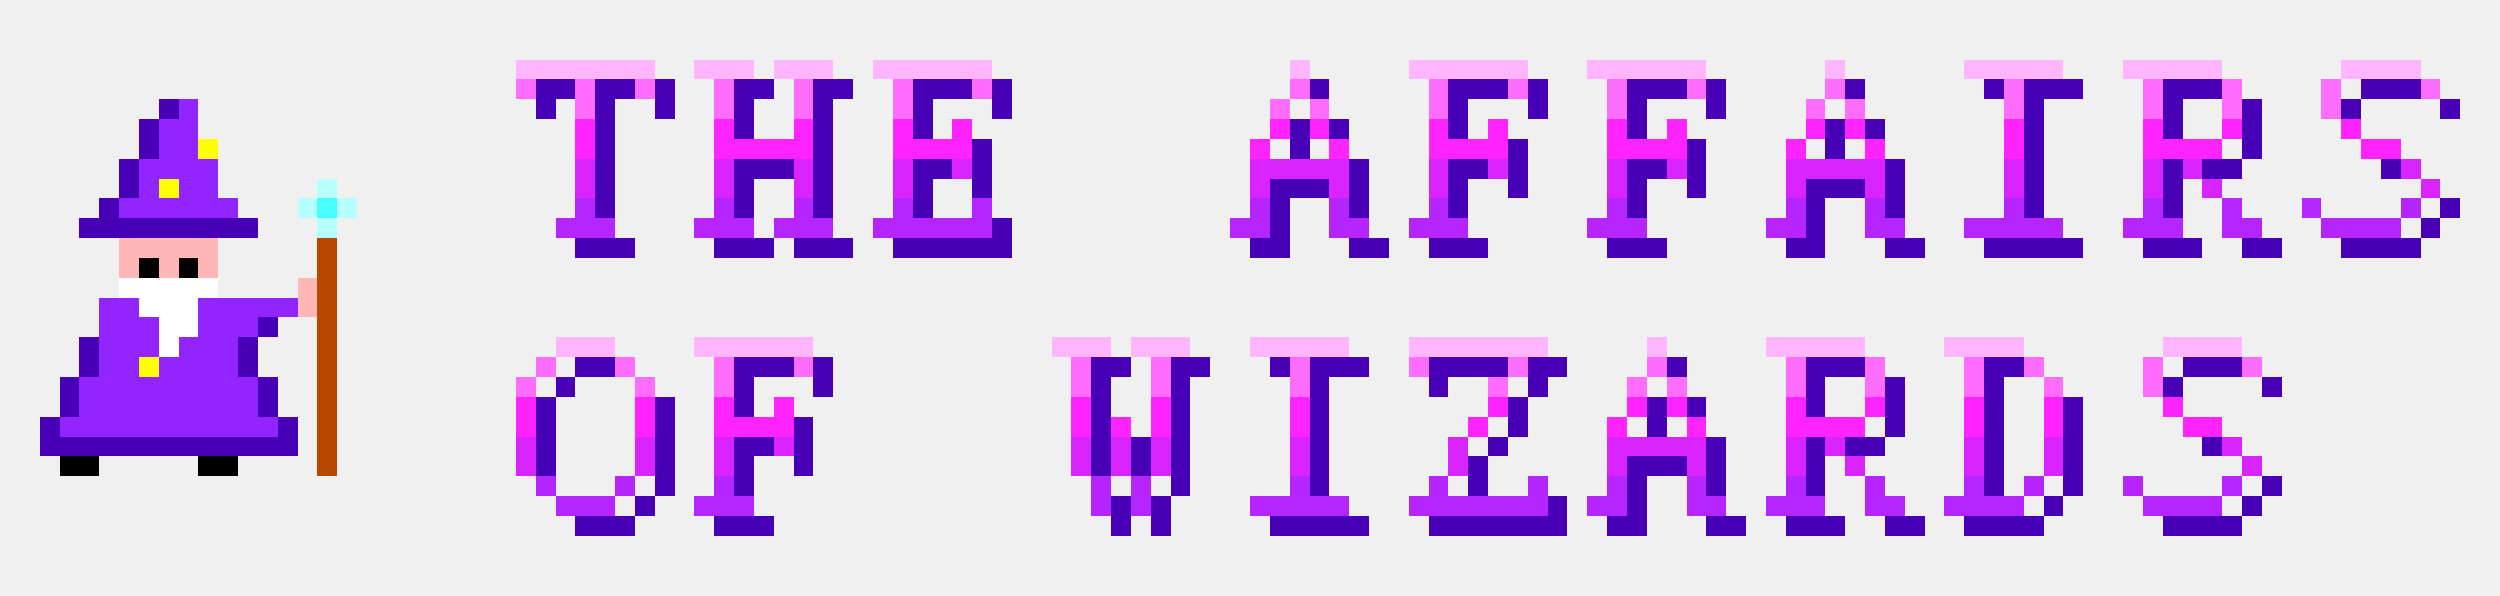
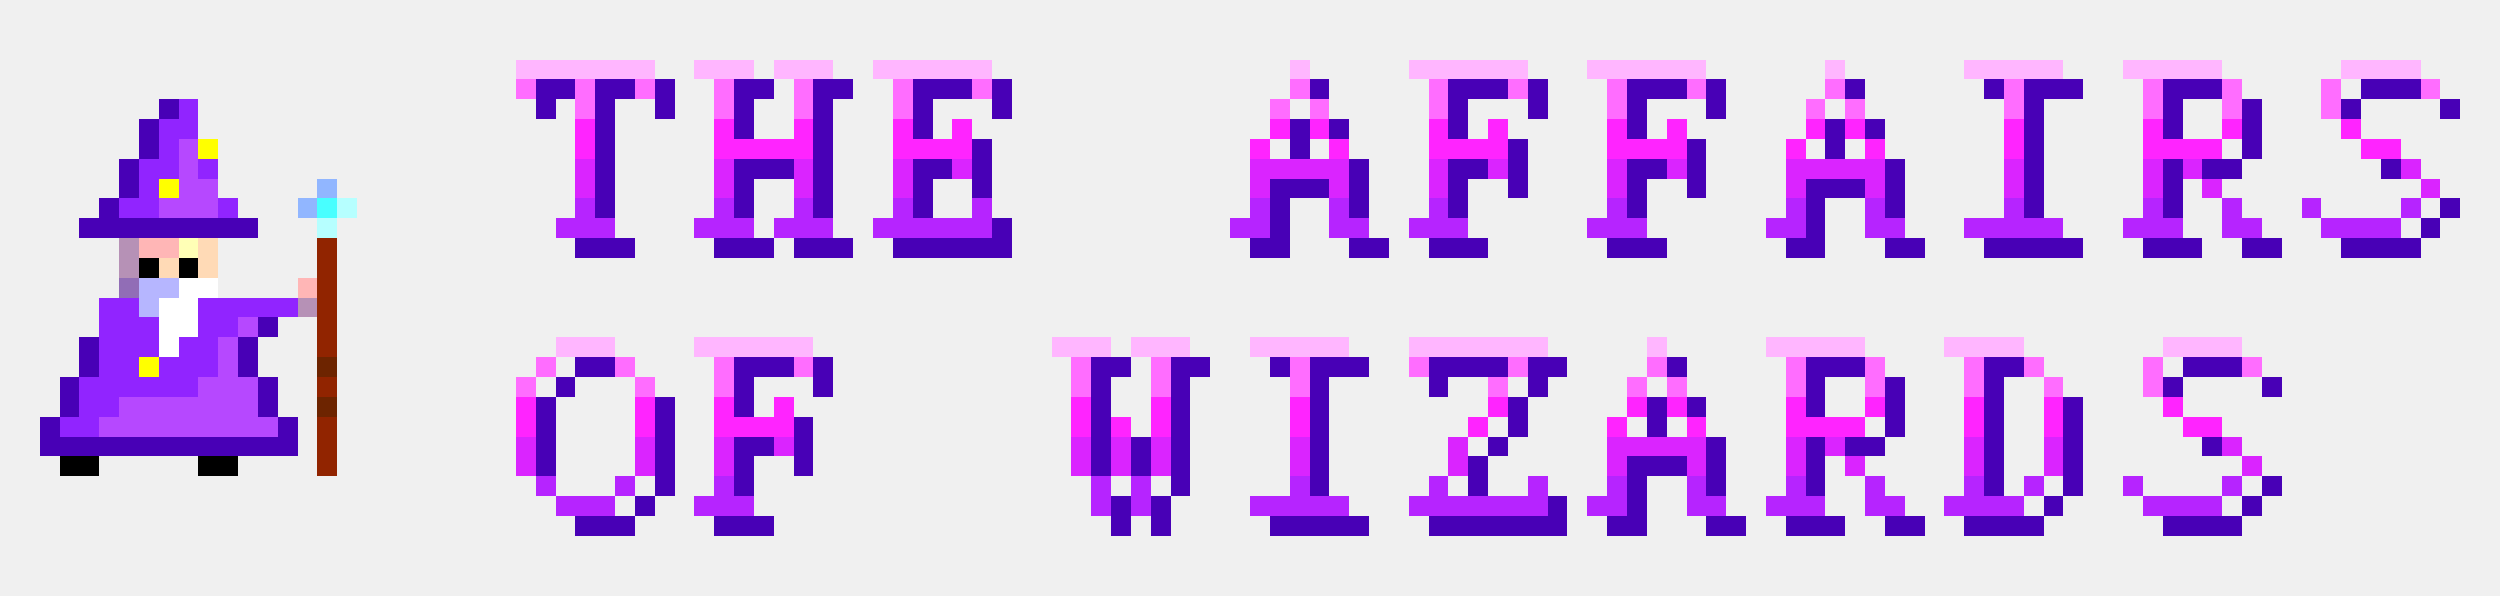
<svg xmlns="http://www.w3.org/2000/svg" viewBox="0 0 126 30" width="504" height="120" shape-rendering="crispEdges" role="img" aria-label="The Affairs of Wizards">
  <rect x="8" y="5" width="1" height="1" fill="#4800b6" />
  <rect x="9" y="5" width="1" height="1" fill="#9124ff" />
  <rect x="7" y="6" width="1" height="1" fill="#4800b6" />
  <rect x="8" y="6" width="2" height="1" fill="#9124ff" />
  <rect x="7" y="7" width="1" height="1" fill="#4800b6" />
-   <rect x="8" y="7" width="2" height="1" fill="#9124ff" />
+   <rect x="8" y="7" width="1" height="1" fill="#9124ff" />
+   <rect x="9" y="7" width="1" height="1" fill="#b648ff" />
  <rect x="10" y="7" width="1" height="1" fill="#ffff00" />
  <rect x="6" y="8" width="1" height="1" fill="#4800b6" />
-   <rect x="7" y="8" width="4" height="1" fill="#9124ff" />
+   <rect x="7" y="8" width="2" height="1" fill="#9124ff" />
+   <rect x="9" y="8" width="1" height="1" fill="#b648ff" />
+   <rect x="10" y="8" width="1" height="1" fill="#9124ff" />
  <rect x="6" y="9" width="1" height="1" fill="#4800b6" />
  <rect x="7" y="9" width="1" height="1" fill="#9124ff" />
  <rect x="8" y="9" width="1" height="1" fill="#ffff00" />
-   <rect x="9" y="9" width="2" height="1" fill="#9124ff" />
-   <rect x="16" y="9" width="1" height="1" fill="#b6ffff" />
+   <rect x="9" y="9" width="2" height="1" fill="#b648ff" />
+   <rect x="16" y="9" width="1" height="1" fill="#91b6ff" />
  <rect x="5" y="10" width="1" height="1" fill="#4800b6" />
-   <rect x="6" y="10" width="6" height="1" fill="#9124ff" />
-   <rect x="15" y="10" width="1" height="1" fill="#b6ffff" />
+   <rect x="6" y="10" width="2" height="1" fill="#9124ff" />
+   <rect x="8" y="10" width="3" height="1" fill="#b648ff" />
+   <rect x="11" y="10" width="1" height="1" fill="#9124ff" />
+   <rect x="15" y="10" width="1" height="1" fill="#91b6ff" />
  <rect x="16" y="10" width="1" height="1" fill="#48ffff" />
  <rect x="17" y="10" width="1" height="1" fill="#b6ffff" />
  <rect x="4" y="11" width="9" height="1" fill="#4800b6" />
  <rect x="16" y="11" width="1" height="1" fill="#b6ffff" />
-   <rect x="6" y="12" width="5" height="1" fill="#ffb6b6" />
-   <rect x="16" y="12" width="1" height="1" fill="#b64800" />
-   <rect x="6" y="13" width="1" height="1" fill="#ffb6b6" />
+   <rect x="6" y="12" width="1" height="1" fill="#b691b6" />
+   <rect x="7" y="12" width="2" height="1" fill="#ffb6b6" />
+   <rect x="9" y="12" width="1" height="1" fill="#ffffb6" />
+   <rect x="10" y="12" width="1" height="1" fill="#ffdab6" />
+   <rect x="16" y="12" width="1" height="1" fill="#912400" />
+   <rect x="6" y="13" width="1" height="1" fill="#b691b6" />
  <rect x="7" y="13" width="1" height="1" fill="#000000" />
-   <rect x="8" y="13" width="1" height="1" fill="#ffb6b6" />
+   <rect x="8" y="13" width="1" height="1" fill="#ffdab6" />
  <rect x="9" y="13" width="1" height="1" fill="#000000" />
-   <rect x="10" y="13" width="1" height="1" fill="#ffb6b6" />
-   <rect x="16" y="13" width="1" height="1" fill="#b64800" />
-   <rect x="6" y="14" width="5" height="1" fill="#ffffff" />
+   <rect x="10" y="13" width="1" height="1" fill="#ffdab6" />
+   <rect x="16" y="13" width="1" height="1" fill="#912400" />
+   <rect x="6" y="14" width="1" height="1" fill="#916db6" />
+   <rect x="7" y="14" width="2" height="1" fill="#b6b6ff" />
+   <rect x="9" y="14" width="2" height="1" fill="#ffffff" />
  <rect x="15" y="14" width="1" height="1" fill="#ffb6b6" />
-   <rect x="16" y="14" width="1" height="1" fill="#b64800" />
+   <rect x="16" y="14" width="1" height="1" fill="#912400" />
  <rect x="5" y="15" width="2" height="1" fill="#9124ff" />
-   <rect x="7" y="15" width="3" height="1" fill="#ffffff" />
+   <rect x="7" y="15" width="1" height="1" fill="#b6b6ff" />
+   <rect x="8" y="15" width="2" height="1" fill="#ffffff" />
  <rect x="10" y="15" width="5" height="1" fill="#9124ff" />
-   <rect x="15" y="15" width="1" height="1" fill="#ffb6b6" />
-   <rect x="16" y="15" width="1" height="1" fill="#b64800" />
+   <rect x="15" y="15" width="1" height="1" fill="#b691b6" />
+   <rect x="16" y="15" width="1" height="1" fill="#912400" />
  <rect x="5" y="16" width="3" height="1" fill="#9124ff" />
  <rect x="8" y="16" width="2" height="1" fill="#ffffff" />
-   <rect x="10" y="16" width="3" height="1" fill="#9124ff" />
+   <rect x="10" y="16" width="2" height="1" fill="#9124ff" />
+   <rect x="12" y="16" width="1" height="1" fill="#b648ff" />
  <rect x="13" y="16" width="1" height="1" fill="#4800b6" />
-   <rect x="16" y="16" width="1" height="1" fill="#b64800" />
+   <rect x="16" y="16" width="1" height="1" fill="#912400" />
  <rect x="4" y="17" width="1" height="1" fill="#4800b6" />
  <rect x="5" y="17" width="3" height="1" fill="#9124ff" />
  <rect x="8" y="17" width="1" height="1" fill="#ffffff" />
-   <rect x="9" y="17" width="3" height="1" fill="#9124ff" />
+   <rect x="9" y="17" width="2" height="1" fill="#9124ff" />
+   <rect x="11" y="17" width="1" height="1" fill="#b648ff" />
  <rect x="12" y="17" width="1" height="1" fill="#4800b6" />
-   <rect x="16" y="17" width="1" height="1" fill="#b64800" />
+   <rect x="16" y="17" width="1" height="1" fill="#912400" />
  <rect x="4" y="18" width="1" height="1" fill="#4800b6" />
  <rect x="5" y="18" width="2" height="1" fill="#9124ff" />
  <rect x="7" y="18" width="1" height="1" fill="#ffff00" />
-   <rect x="8" y="18" width="4" height="1" fill="#9124ff" />
+   <rect x="8" y="18" width="3" height="1" fill="#9124ff" />
+   <rect x="11" y="18" width="1" height="1" fill="#b648ff" />
  <rect x="12" y="18" width="1" height="1" fill="#4800b6" />
-   <rect x="16" y="18" width="1" height="1" fill="#b64800" />
+   <rect x="16" y="18" width="1" height="1" fill="#6d2400" />
  <rect x="3" y="19" width="1" height="1" fill="#4800b6" />
-   <rect x="4" y="19" width="9" height="1" fill="#9124ff" />
+   <rect x="4" y="19" width="6" height="1" fill="#9124ff" />
+   <rect x="10" y="19" width="3" height="1" fill="#b648ff" />
  <rect x="13" y="19" width="1" height="1" fill="#4800b6" />
-   <rect x="16" y="19" width="1" height="1" fill="#b64800" />
+   <rect x="16" y="19" width="1" height="1" fill="#912400" />
  <rect x="3" y="20" width="1" height="1" fill="#4800b6" />
-   <rect x="4" y="20" width="9" height="1" fill="#9124ff" />
+   <rect x="4" y="20" width="2" height="1" fill="#9124ff" />
+   <rect x="6" y="20" width="7" height="1" fill="#b648ff" />
  <rect x="13" y="20" width="1" height="1" fill="#4800b6" />
-   <rect x="16" y="20" width="1" height="1" fill="#b64800" />
+   <rect x="16" y="20" width="1" height="1" fill="#6d2400" />
  <rect x="2" y="21" width="1" height="1" fill="#4800b6" />
-   <rect x="3" y="21" width="11" height="1" fill="#9124ff" />
+   <rect x="3" y="21" width="2" height="1" fill="#9124ff" />
+   <rect x="5" y="21" width="9" height="1" fill="#b648ff" />
  <rect x="14" y="21" width="1" height="1" fill="#4800b6" />
-   <rect x="16" y="21" width="1" height="1" fill="#b64800" />
+   <rect x="16" y="21" width="1" height="1" fill="#912400" />
  <rect x="2" y="22" width="13" height="1" fill="#4800b6" />
-   <rect x="16" y="22" width="1" height="1" fill="#b64800" />
+   <rect x="16" y="22" width="1" height="1" fill="#912400" />
  <rect x="3" y="23" width="2" height="1" fill="#000000" />
  <rect x="10" y="23" width="2" height="1" fill="#000000" />
-   <rect x="16" y="23" width="1" height="1" fill="#b64800" />
+   <rect x="16" y="23" width="1" height="1" fill="#912400" />
  <rect x="27" y="4" width="7" height="1" fill="#4800b6" />
  <rect x="36" y="4" width="3" height="1" fill="#4800b6" />
  <rect x="40" y="4" width="3" height="1" fill="#4800b6" />
  <rect x="45" y="4" width="6" height="1" fill="#4800b6" />
  <rect x="66" y="4" width="1" height="1" fill="#4800b6" />
  <rect x="72" y="4" width="6" height="1" fill="#4800b6" />
  <rect x="81" y="4" width="6" height="1" fill="#4800b6" />
  <rect x="93" y="4" width="1" height="1" fill="#4800b6" />
  <rect x="100" y="4" width="5" height="1" fill="#4800b6" />
  <rect x="108" y="4" width="5" height="1" fill="#4800b6" />
  <rect x="119" y="4" width="4" height="1" fill="#4800b6" />
  <rect x="27" y="5" width="1" height="1" fill="#4800b6" />
  <rect x="30" y="5" width="1" height="1" fill="#4800b6" />
  <rect x="33" y="5" width="1" height="1" fill="#4800b6" />
  <rect x="37" y="5" width="1" height="1" fill="#4800b6" />
  <rect x="41" y="5" width="1" height="1" fill="#4800b6" />
  <rect x="46" y="5" width="1" height="1" fill="#4800b6" />
  <rect x="50" y="5" width="1" height="1" fill="#4800b6" />
  <rect x="66" y="5" width="1" height="1" fill="#4800b6" />
  <rect x="73" y="5" width="1" height="1" fill="#4800b6" />
  <rect x="77" y="5" width="1" height="1" fill="#4800b6" />
  <rect x="82" y="5" width="1" height="1" fill="#4800b6" />
  <rect x="86" y="5" width="1" height="1" fill="#4800b6" />
  <rect x="93" y="5" width="1" height="1" fill="#4800b6" />
  <rect x="102" y="5" width="1" height="1" fill="#4800b6" />
  <rect x="109" y="5" width="1" height="1" fill="#4800b6" />
  <rect x="113" y="5" width="1" height="1" fill="#4800b6" />
  <rect x="118" y="5" width="1" height="1" fill="#4800b6" />
  <rect x="123" y="5" width="1" height="1" fill="#4800b6" />
  <rect x="30" y="6" width="1" height="1" fill="#4800b6" />
  <rect x="37" y="6" width="1" height="1" fill="#4800b6" />
  <rect x="41" y="6" width="1" height="1" fill="#4800b6" />
  <rect x="46" y="6" width="1" height="1" fill="#4800b6" />
  <rect x="65" y="6" width="1" height="1" fill="#4800b6" />
  <rect x="67" y="6" width="1" height="1" fill="#4800b6" />
  <rect x="73" y="6" width="1" height="1" fill="#4800b6" />
  <rect x="82" y="6" width="1" height="1" fill="#4800b6" />
  <rect x="92" y="6" width="1" height="1" fill="#4800b6" />
  <rect x="94" y="6" width="1" height="1" fill="#4800b6" />
  <rect x="102" y="6" width="1" height="1" fill="#4800b6" />
  <rect x="109" y="6" width="1" height="1" fill="#4800b6" />
  <rect x="113" y="6" width="1" height="1" fill="#4800b6" />
  <rect x="118" y="6" width="1" height="1" fill="#4800b6" />
  <rect x="30" y="7" width="1" height="1" fill="#4800b6" />
  <rect x="37" y="7" width="1" height="1" fill="#4800b6" />
  <rect x="41" y="7" width="1" height="1" fill="#4800b6" />
  <rect x="46" y="7" width="1" height="1" fill="#4800b6" />
  <rect x="49" y="7" width="1" height="1" fill="#4800b6" />
  <rect x="65" y="7" width="1" height="1" fill="#4800b6" />
  <rect x="67" y="7" width="1" height="1" fill="#4800b6" />
  <rect x="73" y="7" width="1" height="1" fill="#4800b6" />
  <rect x="76" y="7" width="1" height="1" fill="#4800b6" />
  <rect x="82" y="7" width="1" height="1" fill="#4800b6" />
  <rect x="85" y="7" width="1" height="1" fill="#4800b6" />
  <rect x="92" y="7" width="1" height="1" fill="#4800b6" />
  <rect x="94" y="7" width="1" height="1" fill="#4800b6" />
  <rect x="102" y="7" width="1" height="1" fill="#4800b6" />
  <rect x="109" y="7" width="1" height="1" fill="#4800b6" />
  <rect x="113" y="7" width="1" height="1" fill="#4800b6" />
  <rect x="119" y="7" width="1" height="1" fill="#4800b6" />
  <rect x="30" y="8" width="1" height="1" fill="#4800b6" />
  <rect x="37" y="8" width="5" height="1" fill="#4800b6" />
  <rect x="46" y="8" width="4" height="1" fill="#4800b6" />
  <rect x="64" y="8" width="1" height="1" fill="#4800b6" />
  <rect x="68" y="8" width="1" height="1" fill="#4800b6" />
  <rect x="73" y="8" width="4" height="1" fill="#4800b6" />
  <rect x="82" y="8" width="4" height="1" fill="#4800b6" />
  <rect x="91" y="8" width="1" height="1" fill="#4800b6" />
  <rect x="95" y="8" width="1" height="1" fill="#4800b6" />
  <rect x="102" y="8" width="1" height="1" fill="#4800b6" />
  <rect x="109" y="8" width="4" height="1" fill="#4800b6" />
  <rect x="120" y="8" width="2" height="1" fill="#4800b6" />
  <rect x="30" y="9" width="1" height="1" fill="#4800b6" />
  <rect x="37" y="9" width="1" height="1" fill="#4800b6" />
  <rect x="41" y="9" width="1" height="1" fill="#4800b6" />
  <rect x="46" y="9" width="1" height="1" fill="#4800b6" />
  <rect x="49" y="9" width="1" height="1" fill="#4800b6" />
  <rect x="64" y="9" width="5" height="1" fill="#4800b6" />
  <rect x="73" y="9" width="1" height="1" fill="#4800b6" />
  <rect x="76" y="9" width="1" height="1" fill="#4800b6" />
  <rect x="82" y="9" width="1" height="1" fill="#4800b6" />
  <rect x="85" y="9" width="1" height="1" fill="#4800b6" />
  <rect x="91" y="9" width="5" height="1" fill="#4800b6" />
  <rect x="102" y="9" width="1" height="1" fill="#4800b6" />
  <rect x="109" y="9" width="1" height="1" fill="#4800b6" />
  <rect x="111" y="9" width="1" height="1" fill="#4800b6" />
  <rect x="122" y="9" width="1" height="1" fill="#4800b6" />
  <rect x="30" y="10" width="1" height="1" fill="#4800b6" />
  <rect x="37" y="10" width="1" height="1" fill="#4800b6" />
  <rect x="41" y="10" width="1" height="1" fill="#4800b6" />
  <rect x="46" y="10" width="1" height="1" fill="#4800b6" />
  <rect x="64" y="10" width="1" height="1" fill="#4800b6" />
  <rect x="68" y="10" width="1" height="1" fill="#4800b6" />
  <rect x="73" y="10" width="1" height="1" fill="#4800b6" />
  <rect x="82" y="10" width="1" height="1" fill="#4800b6" />
  <rect x="91" y="10" width="1" height="1" fill="#4800b6" />
  <rect x="95" y="10" width="1" height="1" fill="#4800b6" />
  <rect x="102" y="10" width="1" height="1" fill="#4800b6" />
  <rect x="109" y="10" width="1" height="1" fill="#4800b6" />
  <rect x="112" y="10" width="1" height="1" fill="#4800b6" />
  <rect x="123" y="10" width="1" height="1" fill="#4800b6" />
  <rect x="30" y="11" width="1" height="1" fill="#4800b6" />
  <rect x="37" y="11" width="1" height="1" fill="#4800b6" />
  <rect x="41" y="11" width="1" height="1" fill="#4800b6" />
  <rect x="46" y="11" width="1" height="1" fill="#4800b6" />
  <rect x="50" y="11" width="1" height="1" fill="#4800b6" />
  <rect x="64" y="11" width="1" height="1" fill="#4800b6" />
  <rect x="68" y="11" width="1" height="1" fill="#4800b6" />
  <rect x="73" y="11" width="1" height="1" fill="#4800b6" />
  <rect x="82" y="11" width="1" height="1" fill="#4800b6" />
  <rect x="91" y="11" width="1" height="1" fill="#4800b6" />
  <rect x="95" y="11" width="1" height="1" fill="#4800b6" />
  <rect x="102" y="11" width="1" height="1" fill="#4800b6" />
  <rect x="109" y="11" width="1" height="1" fill="#4800b6" />
  <rect x="113" y="11" width="1" height="1" fill="#4800b6" />
  <rect x="117" y="11" width="1" height="1" fill="#4800b6" />
  <rect x="122" y="11" width="1" height="1" fill="#4800b6" />
  <rect x="29" y="12" width="3" height="1" fill="#4800b6" />
  <rect x="36" y="12" width="3" height="1" fill="#4800b6" />
  <rect x="40" y="12" width="3" height="1" fill="#4800b6" />
  <rect x="45" y="12" width="6" height="1" fill="#4800b6" />
  <rect x="63" y="12" width="2" height="1" fill="#4800b6" />
  <rect x="68" y="12" width="2" height="1" fill="#4800b6" />
  <rect x="72" y="12" width="3" height="1" fill="#4800b6" />
  <rect x="81" y="12" width="3" height="1" fill="#4800b6" />
  <rect x="90" y="12" width="2" height="1" fill="#4800b6" />
  <rect x="95" y="12" width="2" height="1" fill="#4800b6" />
  <rect x="100" y="12" width="5" height="1" fill="#4800b6" />
  <rect x="108" y="12" width="3" height="1" fill="#4800b6" />
  <rect x="113" y="12" width="2" height="1" fill="#4800b6" />
  <rect x="118" y="12" width="4" height="1" fill="#4800b6" />
  <rect x="29" y="18" width="3" height="1" fill="#4800b6" />
  <rect x="36" y="18" width="6" height="1" fill="#4800b6" />
  <rect x="54" y="18" width="3" height="1" fill="#4800b6" />
  <rect x="58" y="18" width="3" height="1" fill="#4800b6" />
  <rect x="64" y="18" width="5" height="1" fill="#4800b6" />
  <rect x="72" y="18" width="7" height="1" fill="#4800b6" />
  <rect x="84" y="18" width="1" height="1" fill="#4800b6" />
  <rect x="90" y="18" width="5" height="1" fill="#4800b6" />
  <rect x="99" y="18" width="4" height="1" fill="#4800b6" />
  <rect x="110" y="18" width="4" height="1" fill="#4800b6" />
  <rect x="28" y="19" width="1" height="1" fill="#4800b6" />
  <rect x="32" y="19" width="1" height="1" fill="#4800b6" />
  <rect x="37" y="19" width="1" height="1" fill="#4800b6" />
  <rect x="41" y="19" width="1" height="1" fill="#4800b6" />
  <rect x="55" y="19" width="1" height="1" fill="#4800b6" />
  <rect x="59" y="19" width="1" height="1" fill="#4800b6" />
  <rect x="66" y="19" width="1" height="1" fill="#4800b6" />
  <rect x="72" y="19" width="1" height="1" fill="#4800b6" />
  <rect x="77" y="19" width="1" height="1" fill="#4800b6" />
  <rect x="84" y="19" width="1" height="1" fill="#4800b6" />
  <rect x="91" y="19" width="1" height="1" fill="#4800b6" />
  <rect x="95" y="19" width="1" height="1" fill="#4800b6" />
  <rect x="100" y="19" width="1" height="1" fill="#4800b6" />
  <rect x="103" y="19" width="1" height="1" fill="#4800b6" />
  <rect x="109" y="19" width="1" height="1" fill="#4800b6" />
  <rect x="114" y="19" width="1" height="1" fill="#4800b6" />
  <rect x="27" y="20" width="1" height="1" fill="#4800b6" />
  <rect x="33" y="20" width="1" height="1" fill="#4800b6" />
  <rect x="37" y="20" width="1" height="1" fill="#4800b6" />
  <rect x="55" y="20" width="1" height="1" fill="#4800b6" />
  <rect x="59" y="20" width="1" height="1" fill="#4800b6" />
  <rect x="66" y="20" width="1" height="1" fill="#4800b6" />
  <rect x="76" y="20" width="1" height="1" fill="#4800b6" />
  <rect x="83" y="20" width="1" height="1" fill="#4800b6" />
  <rect x="85" y="20" width="1" height="1" fill="#4800b6" />
  <rect x="91" y="20" width="1" height="1" fill="#4800b6" />
  <rect x="95" y="20" width="1" height="1" fill="#4800b6" />
  <rect x="100" y="20" width="1" height="1" fill="#4800b6" />
  <rect x="104" y="20" width="1" height="1" fill="#4800b6" />
  <rect x="109" y="20" width="1" height="1" fill="#4800b6" />
  <rect x="27" y="21" width="1" height="1" fill="#4800b6" />
  <rect x="33" y="21" width="1" height="1" fill="#4800b6" />
  <rect x="37" y="21" width="1" height="1" fill="#4800b6" />
  <rect x="40" y="21" width="1" height="1" fill="#4800b6" />
  <rect x="55" y="21" width="1" height="1" fill="#4800b6" />
  <rect x="59" y="21" width="1" height="1" fill="#4800b6" />
  <rect x="66" y="21" width="1" height="1" fill="#4800b6" />
  <rect x="76" y="21" width="1" height="1" fill="#4800b6" />
  <rect x="83" y="21" width="1" height="1" fill="#4800b6" />
  <rect x="85" y="21" width="1" height="1" fill="#4800b6" />
  <rect x="91" y="21" width="1" height="1" fill="#4800b6" />
  <rect x="95" y="21" width="1" height="1" fill="#4800b6" />
  <rect x="100" y="21" width="1" height="1" fill="#4800b6" />
  <rect x="104" y="21" width="1" height="1" fill="#4800b6" />
  <rect x="110" y="21" width="1" height="1" fill="#4800b6" />
  <rect x="27" y="22" width="1" height="1" fill="#4800b6" />
  <rect x="33" y="22" width="1" height="1" fill="#4800b6" />
  <rect x="37" y="22" width="4" height="1" fill="#4800b6" />
  <rect x="55" y="22" width="1" height="1" fill="#4800b6" />
  <rect x="57" y="22" width="1" height="1" fill="#4800b6" />
  <rect x="59" y="22" width="1" height="1" fill="#4800b6" />
  <rect x="66" y="22" width="1" height="1" fill="#4800b6" />
  <rect x="75" y="22" width="1" height="1" fill="#4800b6" />
  <rect x="82" y="22" width="1" height="1" fill="#4800b6" />
  <rect x="86" y="22" width="1" height="1" fill="#4800b6" />
  <rect x="91" y="22" width="4" height="1" fill="#4800b6" />
  <rect x="100" y="22" width="1" height="1" fill="#4800b6" />
  <rect x="104" y="22" width="1" height="1" fill="#4800b6" />
  <rect x="111" y="22" width="2" height="1" fill="#4800b6" />
  <rect x="27" y="23" width="1" height="1" fill="#4800b6" />
  <rect x="33" y="23" width="1" height="1" fill="#4800b6" />
  <rect x="37" y="23" width="1" height="1" fill="#4800b6" />
  <rect x="40" y="23" width="1" height="1" fill="#4800b6" />
  <rect x="55" y="23" width="1" height="1" fill="#4800b6" />
  <rect x="57" y="23" width="1" height="1" fill="#4800b6" />
  <rect x="59" y="23" width="1" height="1" fill="#4800b6" />
  <rect x="66" y="23" width="1" height="1" fill="#4800b6" />
  <rect x="74" y="23" width="1" height="1" fill="#4800b6" />
  <rect x="82" y="23" width="5" height="1" fill="#4800b6" />
  <rect x="91" y="23" width="1" height="1" fill="#4800b6" />
  <rect x="93" y="23" width="1" height="1" fill="#4800b6" />
  <rect x="100" y="23" width="1" height="1" fill="#4800b6" />
  <rect x="104" y="23" width="1" height="1" fill="#4800b6" />
  <rect x="113" y="23" width="1" height="1" fill="#4800b6" />
  <rect x="27" y="24" width="1" height="1" fill="#4800b6" />
  <rect x="33" y="24" width="1" height="1" fill="#4800b6" />
  <rect x="37" y="24" width="1" height="1" fill="#4800b6" />
  <rect x="55" y="24" width="1" height="1" fill="#4800b6" />
  <rect x="57" y="24" width="1" height="1" fill="#4800b6" />
  <rect x="59" y="24" width="1" height="1" fill="#4800b6" />
  <rect x="66" y="24" width="1" height="1" fill="#4800b6" />
  <rect x="74" y="24" width="1" height="1" fill="#4800b6" />
  <rect x="82" y="24" width="1" height="1" fill="#4800b6" />
  <rect x="86" y="24" width="1" height="1" fill="#4800b6" />
  <rect x="91" y="24" width="1" height="1" fill="#4800b6" />
  <rect x="94" y="24" width="1" height="1" fill="#4800b6" />
  <rect x="100" y="24" width="1" height="1" fill="#4800b6" />
  <rect x="104" y="24" width="1" height="1" fill="#4800b6" />
  <rect x="114" y="24" width="1" height="1" fill="#4800b6" />
  <rect x="28" y="25" width="1" height="1" fill="#4800b6" />
  <rect x="32" y="25" width="1" height="1" fill="#4800b6" />
  <rect x="37" y="25" width="1" height="1" fill="#4800b6" />
  <rect x="56" y="25" width="1" height="1" fill="#4800b6" />
  <rect x="58" y="25" width="1" height="1" fill="#4800b6" />
  <rect x="66" y="25" width="1" height="1" fill="#4800b6" />
  <rect x="73" y="25" width="1" height="1" fill="#4800b6" />
  <rect x="78" y="25" width="1" height="1" fill="#4800b6" />
  <rect x="82" y="25" width="1" height="1" fill="#4800b6" />
  <rect x="86" y="25" width="1" height="1" fill="#4800b6" />
  <rect x="91" y="25" width="1" height="1" fill="#4800b6" />
  <rect x="95" y="25" width="1" height="1" fill="#4800b6" />
  <rect x="100" y="25" width="1" height="1" fill="#4800b6" />
  <rect x="103" y="25" width="1" height="1" fill="#4800b6" />
  <rect x="108" y="25" width="1" height="1" fill="#4800b6" />
  <rect x="113" y="25" width="1" height="1" fill="#4800b6" />
  <rect x="29" y="26" width="3" height="1" fill="#4800b6" />
  <rect x="36" y="26" width="3" height="1" fill="#4800b6" />
  <rect x="56" y="26" width="1" height="1" fill="#4800b6" />
  <rect x="58" y="26" width="1" height="1" fill="#4800b6" />
  <rect x="64" y="26" width="5" height="1" fill="#4800b6" />
  <rect x="72" y="26" width="7" height="1" fill="#4800b6" />
  <rect x="81" y="26" width="2" height="1" fill="#4800b6" />
  <rect x="86" y="26" width="2" height="1" fill="#4800b6" />
  <rect x="90" y="26" width="3" height="1" fill="#4800b6" />
  <rect x="95" y="26" width="2" height="1" fill="#4800b6" />
  <rect x="99" y="26" width="4" height="1" fill="#4800b6" />
  <rect x="109" y="26" width="4" height="1" fill="#4800b6" />
  <rect x="26" y="3" width="7" height="1" fill="#ffb6ff" />
  <rect x="35" y="3" width="3" height="1" fill="#ffb6ff" />
  <rect x="39" y="3" width="3" height="1" fill="#ffb6ff" />
  <rect x="44" y="3" width="6" height="1" fill="#ffb6ff" />
  <rect x="65" y="3" width="1" height="1" fill="#ffb6ff" />
  <rect x="71" y="3" width="6" height="1" fill="#ffb6ff" />
  <rect x="80" y="3" width="6" height="1" fill="#ffb6ff" />
  <rect x="92" y="3" width="1" height="1" fill="#ffb6ff" />
  <rect x="99" y="3" width="5" height="1" fill="#ffb6ff" />
  <rect x="107" y="3" width="5" height="1" fill="#ffb6ff" />
  <rect x="118" y="3" width="4" height="1" fill="#ffb6ff" />
  <rect x="26" y="4" width="1" height="1" fill="#ff6dff" />
  <rect x="29" y="4" width="1" height="1" fill="#ff6dff" />
  <rect x="32" y="4" width="1" height="1" fill="#ff6dff" />
  <rect x="36" y="4" width="1" height="1" fill="#ff6dff" />
  <rect x="40" y="4" width="1" height="1" fill="#ff6dff" />
  <rect x="45" y="4" width="1" height="1" fill="#ff6dff" />
  <rect x="49" y="4" width="1" height="1" fill="#ff6dff" />
  <rect x="65" y="4" width="1" height="1" fill="#ff6dff" />
  <rect x="72" y="4" width="1" height="1" fill="#ff6dff" />
  <rect x="76" y="4" width="1" height="1" fill="#ff6dff" />
  <rect x="81" y="4" width="1" height="1" fill="#ff6dff" />
  <rect x="85" y="4" width="1" height="1" fill="#ff6dff" />
  <rect x="92" y="4" width="1" height="1" fill="#ff6dff" />
  <rect x="101" y="4" width="1" height="1" fill="#ff6dff" />
  <rect x="108" y="4" width="1" height="1" fill="#ff6dff" />
  <rect x="112" y="4" width="1" height="1" fill="#ff6dff" />
  <rect x="117" y="4" width="1" height="1" fill="#ff6dff" />
  <rect x="122" y="4" width="1" height="1" fill="#ff6dff" />
  <rect x="29" y="5" width="1" height="1" fill="#ff6dff" />
  <rect x="36" y="5" width="1" height="1" fill="#ff6dff" />
  <rect x="40" y="5" width="1" height="1" fill="#ff6dff" />
  <rect x="45" y="5" width="1" height="1" fill="#ff6dff" />
  <rect x="64" y="5" width="1" height="1" fill="#ff6dff" />
  <rect x="66" y="5" width="1" height="1" fill="#ff6dff" />
  <rect x="72" y="5" width="1" height="1" fill="#ff6dff" />
  <rect x="81" y="5" width="1" height="1" fill="#ff6dff" />
  <rect x="91" y="5" width="1" height="1" fill="#ff6dff" />
  <rect x="93" y="5" width="1" height="1" fill="#ff6dff" />
  <rect x="101" y="5" width="1" height="1" fill="#ff6dff" />
  <rect x="108" y="5" width="1" height="1" fill="#ff6dff" />
  <rect x="112" y="5" width="1" height="1" fill="#ff6dff" />
  <rect x="117" y="5" width="1" height="1" fill="#ff6dff" />
  <rect x="29" y="6" width="1" height="1" fill="#ff24ff" />
  <rect x="36" y="6" width="1" height="1" fill="#ff24ff" />
  <rect x="40" y="6" width="1" height="1" fill="#ff24ff" />
  <rect x="45" y="6" width="1" height="1" fill="#ff24ff" />
  <rect x="48" y="6" width="1" height="1" fill="#ff24ff" />
  <rect x="64" y="6" width="1" height="1" fill="#ff24ff" />
  <rect x="66" y="6" width="1" height="1" fill="#ff24ff" />
  <rect x="72" y="6" width="1" height="1" fill="#ff24ff" />
  <rect x="75" y="6" width="1" height="1" fill="#ff24ff" />
  <rect x="81" y="6" width="1" height="1" fill="#ff24ff" />
  <rect x="84" y="6" width="1" height="1" fill="#ff24ff" />
  <rect x="91" y="6" width="1" height="1" fill="#ff24ff" />
  <rect x="93" y="6" width="1" height="1" fill="#ff24ff" />
  <rect x="101" y="6" width="1" height="1" fill="#ff24ff" />
  <rect x="108" y="6" width="1" height="1" fill="#ff24ff" />
  <rect x="112" y="6" width="1" height="1" fill="#ff24ff" />
  <rect x="118" y="6" width="1" height="1" fill="#ff24ff" />
  <rect x="29" y="7" width="1" height="1" fill="#ff24ff" />
  <rect x="36" y="7" width="5" height="1" fill="#ff24ff" />
  <rect x="45" y="7" width="4" height="1" fill="#ff24ff" />
  <rect x="63" y="7" width="1" height="1" fill="#ff24ff" />
  <rect x="67" y="7" width="1" height="1" fill="#ff24ff" />
  <rect x="72" y="7" width="4" height="1" fill="#ff24ff" />
  <rect x="81" y="7" width="4" height="1" fill="#ff24ff" />
  <rect x="90" y="7" width="1" height="1" fill="#ff24ff" />
  <rect x="94" y="7" width="1" height="1" fill="#ff24ff" />
  <rect x="101" y="7" width="1" height="1" fill="#ff24ff" />
  <rect x="108" y="7" width="4" height="1" fill="#ff24ff" />
  <rect x="119" y="7" width="2" height="1" fill="#ff24ff" />
  <rect x="29" y="8" width="1" height="1" fill="#da24ff" />
  <rect x="36" y="8" width="1" height="1" fill="#da24ff" />
  <rect x="40" y="8" width="1" height="1" fill="#da24ff" />
  <rect x="45" y="8" width="1" height="1" fill="#da24ff" />
  <rect x="48" y="8" width="1" height="1" fill="#da24ff" />
  <rect x="63" y="8" width="5" height="1" fill="#da24ff" />
  <rect x="72" y="8" width="1" height="1" fill="#da24ff" />
  <rect x="75" y="8" width="1" height="1" fill="#da24ff" />
  <rect x="81" y="8" width="1" height="1" fill="#da24ff" />
  <rect x="84" y="8" width="1" height="1" fill="#da24ff" />
  <rect x="90" y="8" width="5" height="1" fill="#da24ff" />
  <rect x="101" y="8" width="1" height="1" fill="#da24ff" />
  <rect x="108" y="8" width="1" height="1" fill="#da24ff" />
  <rect x="110" y="8" width="1" height="1" fill="#da24ff" />
  <rect x="121" y="8" width="1" height="1" fill="#da24ff" />
  <rect x="29" y="9" width="1" height="1" fill="#da24ff" />
  <rect x="36" y="9" width="1" height="1" fill="#da24ff" />
  <rect x="40" y="9" width="1" height="1" fill="#da24ff" />
  <rect x="45" y="9" width="1" height="1" fill="#da24ff" />
  <rect x="63" y="9" width="1" height="1" fill="#da24ff" />
  <rect x="67" y="9" width="1" height="1" fill="#da24ff" />
  <rect x="72" y="9" width="1" height="1" fill="#da24ff" />
  <rect x="81" y="9" width="1" height="1" fill="#da24ff" />
  <rect x="90" y="9" width="1" height="1" fill="#da24ff" />
  <rect x="94" y="9" width="1" height="1" fill="#da24ff" />
  <rect x="101" y="9" width="1" height="1" fill="#da24ff" />
  <rect x="108" y="9" width="1" height="1" fill="#da24ff" />
  <rect x="111" y="9" width="1" height="1" fill="#da24ff" />
  <rect x="122" y="9" width="1" height="1" fill="#da24ff" />
  <rect x="29" y="10" width="1" height="1" fill="#b624ff" />
  <rect x="36" y="10" width="1" height="1" fill="#b624ff" />
  <rect x="40" y="10" width="1" height="1" fill="#b624ff" />
  <rect x="45" y="10" width="1" height="1" fill="#b624ff" />
  <rect x="49" y="10" width="1" height="1" fill="#b624ff" />
  <rect x="63" y="10" width="1" height="1" fill="#b624ff" />
  <rect x="67" y="10" width="1" height="1" fill="#b624ff" />
  <rect x="72" y="10" width="1" height="1" fill="#b624ff" />
  <rect x="81" y="10" width="1" height="1" fill="#b624ff" />
  <rect x="90" y="10" width="1" height="1" fill="#b624ff" />
  <rect x="94" y="10" width="1" height="1" fill="#b624ff" />
  <rect x="101" y="10" width="1" height="1" fill="#b624ff" />
  <rect x="108" y="10" width="1" height="1" fill="#b624ff" />
  <rect x="112" y="10" width="1" height="1" fill="#b624ff" />
  <rect x="116" y="10" width="1" height="1" fill="#b624ff" />
  <rect x="121" y="10" width="1" height="1" fill="#b624ff" />
  <rect x="28" y="11" width="3" height="1" fill="#b624ff" />
  <rect x="35" y="11" width="3" height="1" fill="#b624ff" />
  <rect x="39" y="11" width="3" height="1" fill="#b624ff" />
  <rect x="44" y="11" width="6" height="1" fill="#b624ff" />
  <rect x="62" y="11" width="2" height="1" fill="#b624ff" />
  <rect x="67" y="11" width="2" height="1" fill="#b624ff" />
  <rect x="71" y="11" width="3" height="1" fill="#b624ff" />
  <rect x="80" y="11" width="3" height="1" fill="#b624ff" />
  <rect x="89" y="11" width="2" height="1" fill="#b624ff" />
  <rect x="94" y="11" width="2" height="1" fill="#b624ff" />
  <rect x="99" y="11" width="5" height="1" fill="#b624ff" />
  <rect x="107" y="11" width="3" height="1" fill="#b624ff" />
  <rect x="112" y="11" width="2" height="1" fill="#b624ff" />
  <rect x="117" y="11" width="4" height="1" fill="#b624ff" />
  <rect x="28" y="17" width="3" height="1" fill="#ffb6ff" />
  <rect x="35" y="17" width="6" height="1" fill="#ffb6ff" />
  <rect x="53" y="17" width="3" height="1" fill="#ffb6ff" />
  <rect x="57" y="17" width="3" height="1" fill="#ffb6ff" />
  <rect x="63" y="17" width="5" height="1" fill="#ffb6ff" />
  <rect x="71" y="17" width="7" height="1" fill="#ffb6ff" />
  <rect x="83" y="17" width="1" height="1" fill="#ffb6ff" />
  <rect x="89" y="17" width="5" height="1" fill="#ffb6ff" />
  <rect x="98" y="17" width="4" height="1" fill="#ffb6ff" />
  <rect x="109" y="17" width="4" height="1" fill="#ffb6ff" />
  <rect x="27" y="18" width="1" height="1" fill="#ff6dff" />
  <rect x="31" y="18" width="1" height="1" fill="#ff6dff" />
  <rect x="36" y="18" width="1" height="1" fill="#ff6dff" />
  <rect x="40" y="18" width="1" height="1" fill="#ff6dff" />
  <rect x="54" y="18" width="1" height="1" fill="#ff6dff" />
  <rect x="58" y="18" width="1" height="1" fill="#ff6dff" />
  <rect x="65" y="18" width="1" height="1" fill="#ff6dff" />
  <rect x="71" y="18" width="1" height="1" fill="#ff6dff" />
  <rect x="76" y="18" width="1" height="1" fill="#ff6dff" />
  <rect x="83" y="18" width="1" height="1" fill="#ff6dff" />
  <rect x="90" y="18" width="1" height="1" fill="#ff6dff" />
  <rect x="94" y="18" width="1" height="1" fill="#ff6dff" />
  <rect x="99" y="18" width="1" height="1" fill="#ff6dff" />
  <rect x="102" y="18" width="1" height="1" fill="#ff6dff" />
  <rect x="108" y="18" width="1" height="1" fill="#ff6dff" />
  <rect x="113" y="18" width="1" height="1" fill="#ff6dff" />
  <rect x="26" y="19" width="1" height="1" fill="#ff6dff" />
  <rect x="32" y="19" width="1" height="1" fill="#ff6dff" />
  <rect x="36" y="19" width="1" height="1" fill="#ff6dff" />
  <rect x="54" y="19" width="1" height="1" fill="#ff6dff" />
  <rect x="58" y="19" width="1" height="1" fill="#ff6dff" />
  <rect x="65" y="19" width="1" height="1" fill="#ff6dff" />
  <rect x="75" y="19" width="1" height="1" fill="#ff6dff" />
  <rect x="82" y="19" width="1" height="1" fill="#ff6dff" />
  <rect x="84" y="19" width="1" height="1" fill="#ff6dff" />
  <rect x="90" y="19" width="1" height="1" fill="#ff6dff" />
  <rect x="94" y="19" width="1" height="1" fill="#ff6dff" />
  <rect x="99" y="19" width="1" height="1" fill="#ff6dff" />
  <rect x="103" y="19" width="1" height="1" fill="#ff6dff" />
  <rect x="108" y="19" width="1" height="1" fill="#ff6dff" />
  <rect x="26" y="20" width="1" height="1" fill="#ff24ff" />
  <rect x="32" y="20" width="1" height="1" fill="#ff24ff" />
  <rect x="36" y="20" width="1" height="1" fill="#ff24ff" />
  <rect x="39" y="20" width="1" height="1" fill="#ff24ff" />
  <rect x="54" y="20" width="1" height="1" fill="#ff24ff" />
  <rect x="58" y="20" width="1" height="1" fill="#ff24ff" />
  <rect x="65" y="20" width="1" height="1" fill="#ff24ff" />
  <rect x="75" y="20" width="1" height="1" fill="#ff24ff" />
  <rect x="82" y="20" width="1" height="1" fill="#ff24ff" />
  <rect x="84" y="20" width="1" height="1" fill="#ff24ff" />
  <rect x="90" y="20" width="1" height="1" fill="#ff24ff" />
  <rect x="94" y="20" width="1" height="1" fill="#ff24ff" />
  <rect x="99" y="20" width="1" height="1" fill="#ff24ff" />
  <rect x="103" y="20" width="1" height="1" fill="#ff24ff" />
  <rect x="109" y="20" width="1" height="1" fill="#ff24ff" />
  <rect x="26" y="21" width="1" height="1" fill="#ff24ff" />
  <rect x="32" y="21" width="1" height="1" fill="#ff24ff" />
  <rect x="36" y="21" width="4" height="1" fill="#ff24ff" />
  <rect x="54" y="21" width="1" height="1" fill="#ff24ff" />
  <rect x="56" y="21" width="1" height="1" fill="#ff24ff" />
  <rect x="58" y="21" width="1" height="1" fill="#ff24ff" />
  <rect x="65" y="21" width="1" height="1" fill="#ff24ff" />
  <rect x="74" y="21" width="1" height="1" fill="#ff24ff" />
  <rect x="81" y="21" width="1" height="1" fill="#ff24ff" />
  <rect x="85" y="21" width="1" height="1" fill="#ff24ff" />
  <rect x="90" y="21" width="4" height="1" fill="#ff24ff" />
  <rect x="99" y="21" width="1" height="1" fill="#ff24ff" />
  <rect x="103" y="21" width="1" height="1" fill="#ff24ff" />
  <rect x="110" y="21" width="2" height="1" fill="#ff24ff" />
  <rect x="26" y="22" width="1" height="1" fill="#da24ff" />
  <rect x="32" y="22" width="1" height="1" fill="#da24ff" />
  <rect x="36" y="22" width="1" height="1" fill="#da24ff" />
  <rect x="39" y="22" width="1" height="1" fill="#da24ff" />
  <rect x="54" y="22" width="1" height="1" fill="#da24ff" />
  <rect x="56" y="22" width="1" height="1" fill="#da24ff" />
  <rect x="58" y="22" width="1" height="1" fill="#da24ff" />
  <rect x="65" y="22" width="1" height="1" fill="#da24ff" />
  <rect x="73" y="22" width="1" height="1" fill="#da24ff" />
  <rect x="81" y="22" width="5" height="1" fill="#da24ff" />
  <rect x="90" y="22" width="1" height="1" fill="#da24ff" />
  <rect x="92" y="22" width="1" height="1" fill="#da24ff" />
  <rect x="99" y="22" width="1" height="1" fill="#da24ff" />
  <rect x="103" y="22" width="1" height="1" fill="#da24ff" />
  <rect x="112" y="22" width="1" height="1" fill="#da24ff" />
  <rect x="26" y="23" width="1" height="1" fill="#da24ff" />
  <rect x="32" y="23" width="1" height="1" fill="#da24ff" />
  <rect x="36" y="23" width="1" height="1" fill="#da24ff" />
  <rect x="54" y="23" width="1" height="1" fill="#da24ff" />
  <rect x="56" y="23" width="1" height="1" fill="#da24ff" />
  <rect x="58" y="23" width="1" height="1" fill="#da24ff" />
  <rect x="65" y="23" width="1" height="1" fill="#da24ff" />
  <rect x="73" y="23" width="1" height="1" fill="#da24ff" />
  <rect x="81" y="23" width="1" height="1" fill="#da24ff" />
  <rect x="85" y="23" width="1" height="1" fill="#da24ff" />
  <rect x="90" y="23" width="1" height="1" fill="#da24ff" />
  <rect x="93" y="23" width="1" height="1" fill="#da24ff" />
  <rect x="99" y="23" width="1" height="1" fill="#da24ff" />
  <rect x="103" y="23" width="1" height="1" fill="#da24ff" />
  <rect x="113" y="23" width="1" height="1" fill="#da24ff" />
  <rect x="27" y="24" width="1" height="1" fill="#b624ff" />
  <rect x="31" y="24" width="1" height="1" fill="#b624ff" />
  <rect x="36" y="24" width="1" height="1" fill="#b624ff" />
  <rect x="55" y="24" width="1" height="1" fill="#b624ff" />
  <rect x="57" y="24" width="1" height="1" fill="#b624ff" />
  <rect x="65" y="24" width="1" height="1" fill="#b624ff" />
  <rect x="72" y="24" width="1" height="1" fill="#b624ff" />
  <rect x="77" y="24" width="1" height="1" fill="#b624ff" />
  <rect x="81" y="24" width="1" height="1" fill="#b624ff" />
  <rect x="85" y="24" width="1" height="1" fill="#b624ff" />
  <rect x="90" y="24" width="1" height="1" fill="#b624ff" />
  <rect x="94" y="24" width="1" height="1" fill="#b624ff" />
  <rect x="99" y="24" width="1" height="1" fill="#b624ff" />
  <rect x="102" y="24" width="1" height="1" fill="#b624ff" />
  <rect x="107" y="24" width="1" height="1" fill="#b624ff" />
  <rect x="112" y="24" width="1" height="1" fill="#b624ff" />
  <rect x="28" y="25" width="3" height="1" fill="#b624ff" />
  <rect x="35" y="25" width="3" height="1" fill="#b624ff" />
  <rect x="55" y="25" width="1" height="1" fill="#b624ff" />
  <rect x="57" y="25" width="1" height="1" fill="#b624ff" />
  <rect x="63" y="25" width="5" height="1" fill="#b624ff" />
  <rect x="71" y="25" width="7" height="1" fill="#b624ff" />
  <rect x="80" y="25" width="2" height="1" fill="#b624ff" />
  <rect x="85" y="25" width="2" height="1" fill="#b624ff" />
  <rect x="89" y="25" width="3" height="1" fill="#b624ff" />
  <rect x="94" y="25" width="2" height="1" fill="#b624ff" />
  <rect x="98" y="25" width="4" height="1" fill="#b624ff" />
  <rect x="108" y="25" width="4" height="1" fill="#b624ff" />
</svg>
